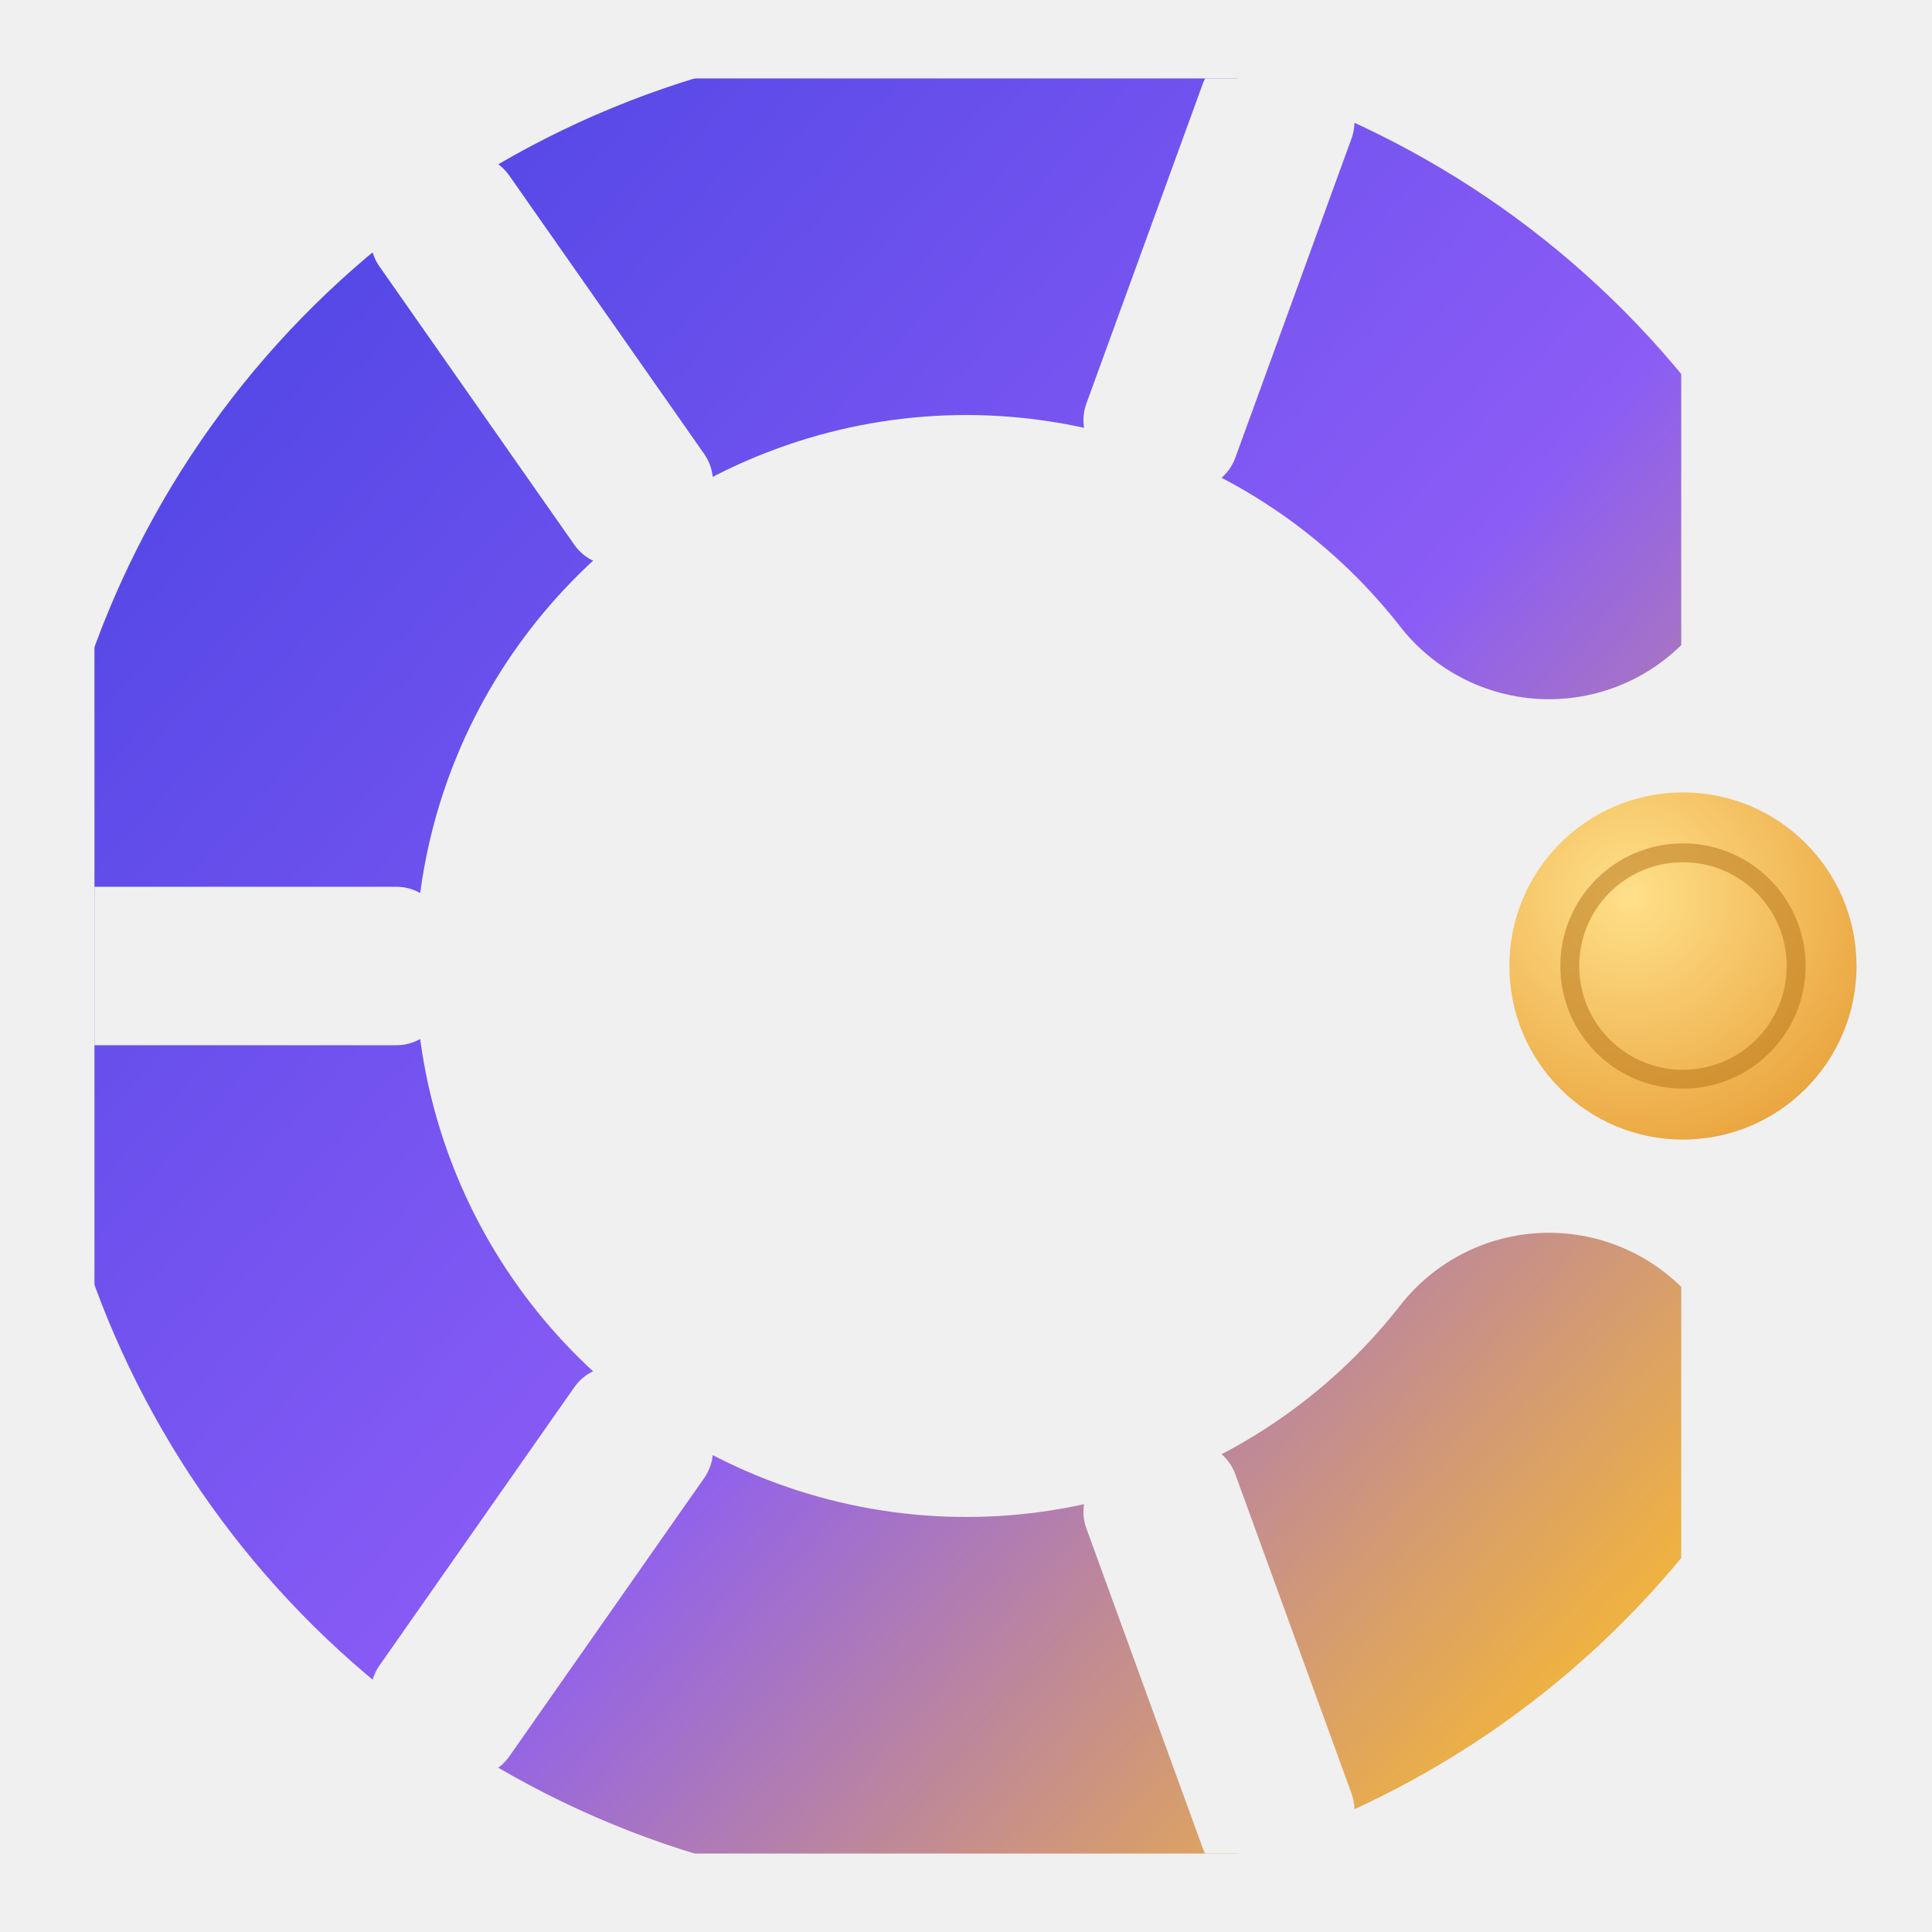
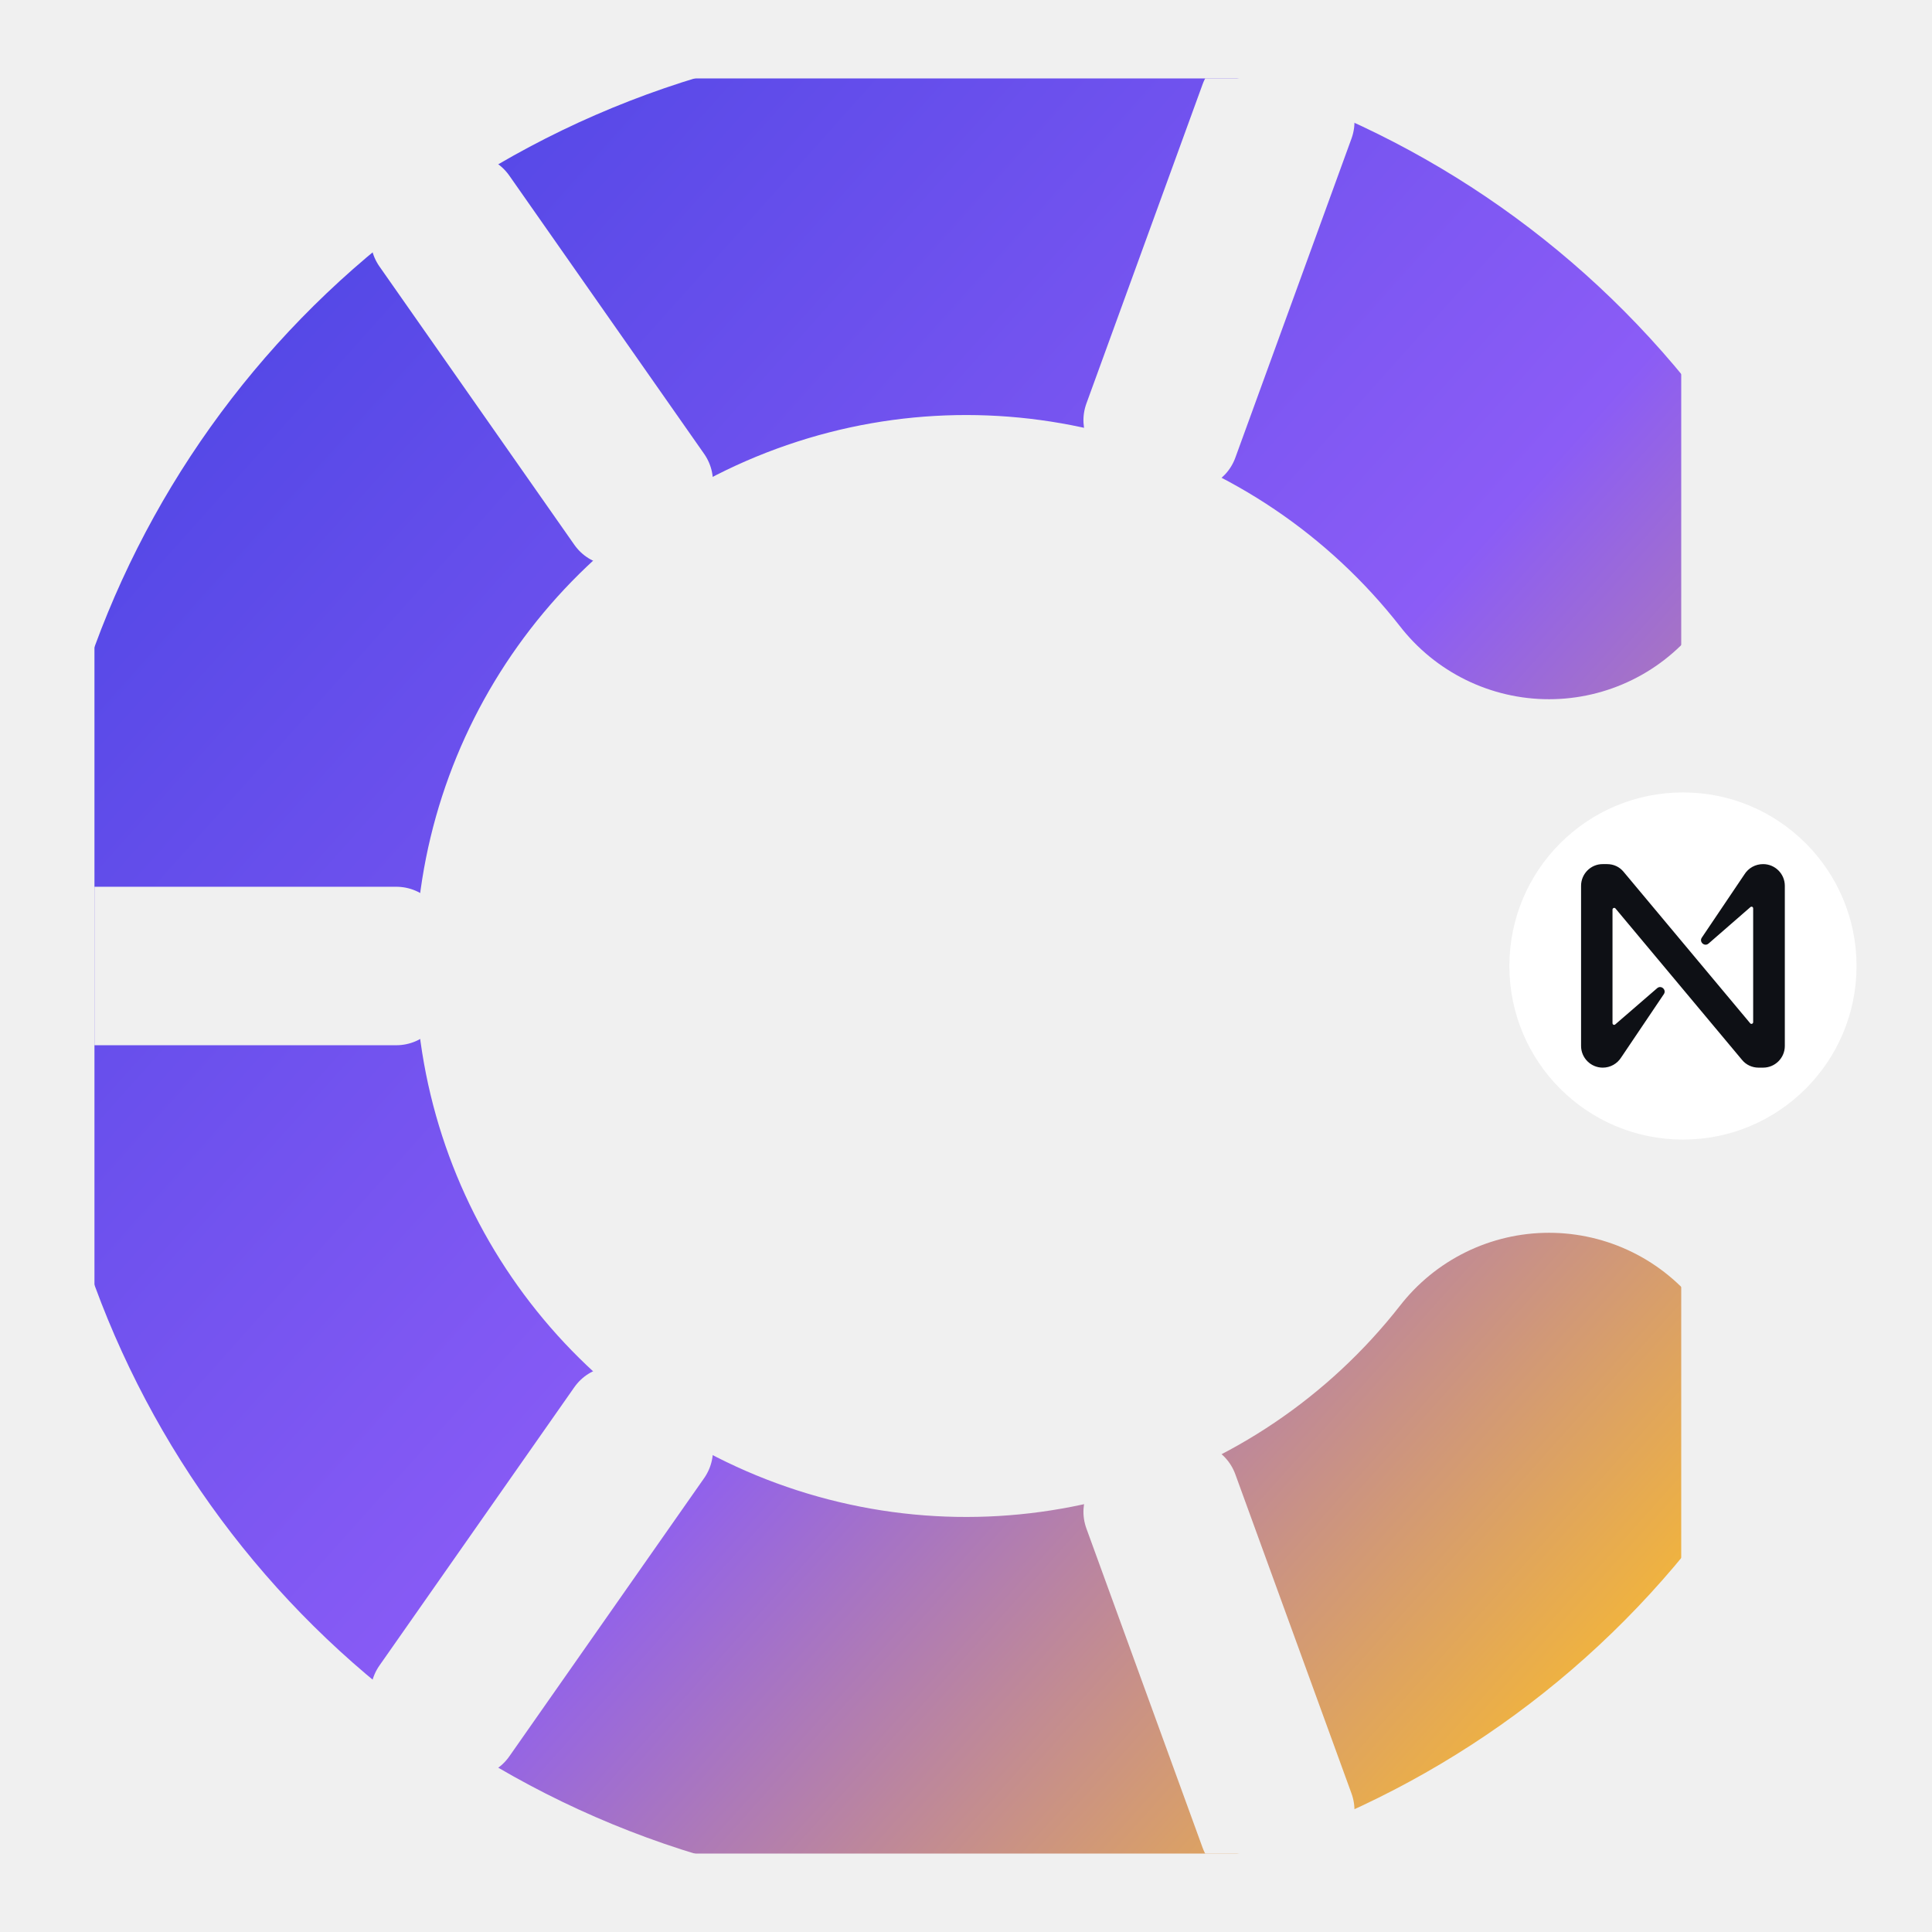
<svg xmlns="http://www.w3.org/2000/svg" viewBox="0 0 512 512" width="512" height="512">
  <defs>
    <linearGradient id="horn" x1="0" y1="0" x2="1" y2="1">
      <stop offset="0" stop-color="#4F46E5" />
      <stop offset="0.58" stop-color="#8B5CF6" />
      <stop offset="1" stop-color="#F0B33F" />
    </linearGradient>
-     <radialGradient id="coin" cx="0.35" cy="0.3" r="0.8">
-       <stop offset="0" stop-color="#FFE08A" />
-       <stop offset="1" stop-color="#E9A23B" />
-     </radialGradient>
    <mask id="cut">
      <rect width="512" height="512" fill="#fff" />
      <g transform="translate(256 256)" fill="#000">
        <rect x="-21" y="-254" width="42" height="116" rx="13" transform="rotate(20)" />
        <rect x="-21" y="-254" width="42" height="116" rx="13" transform="rotate(325)" />
        <rect x="-21" y="-254" width="42" height="116" rx="13" transform="rotate(270)" />
        <rect x="-21" y="-254" width="42" height="116" rx="13" transform="rotate(215)" />
        <rect x="-21" y="-254" width="42" height="116" rx="13" transform="rotate(160)" />
      </g>
    </mask>
  </defs>
  <path d="M410.5 376.7 A196 196 0 1 1 410.5 135.3" fill="none" stroke="url(#horn)" stroke-width="100" stroke-linecap="round" mask="url(#cut)" />
-   <circle cx="446" cy="256" r="46" fill="url(#coin)" />
-   <circle cx="446" cy="256" r="30" fill="none" stroke="#B9791C" stroke-width="5" stroke-opacity=".55" />
+   <circle cx="446" cy="256" r="46" fill="#FFFFFF" />
+   <g transform="translate(419.0 229.0) scale(0.5993)">
+     <path d="M72.2,4.6L53.4,32.5c-1.3,1.9,1.2,4.2,3,2.6L74.9,19c0.5-0.4,1.2-0.1,1.2,0.6v50.3c0,0.7-0.9,1-1.3,0.5l-56-67  C17,1.2,14.4,0,11.5,0h-2C4.3,0,0,4.3,0,9.6v70.8C0,85.7,4.3,90,9.6,90c3.3,0,6.4-1.7,8.2-4.6l18.8-27.9c1.3-1.9-1.2-4.2-3-2.6  l-18.5,16c-0.5,0.4-1.2,0.1-1.2-0.6V20.1c0-0.7,0.9-1,1.3-0.5l56,67c1.8,2.2,4.5,3.4,7.3,3.4h2c5.3,0,9.6-4.3,9.6-9.6V9.6  c0-5.3-4.3-9.6-9.6-9.6C77.1,0,74,1.7,72.2,4.6z" fill="#0E1015" />
+   </g>
</svg>
